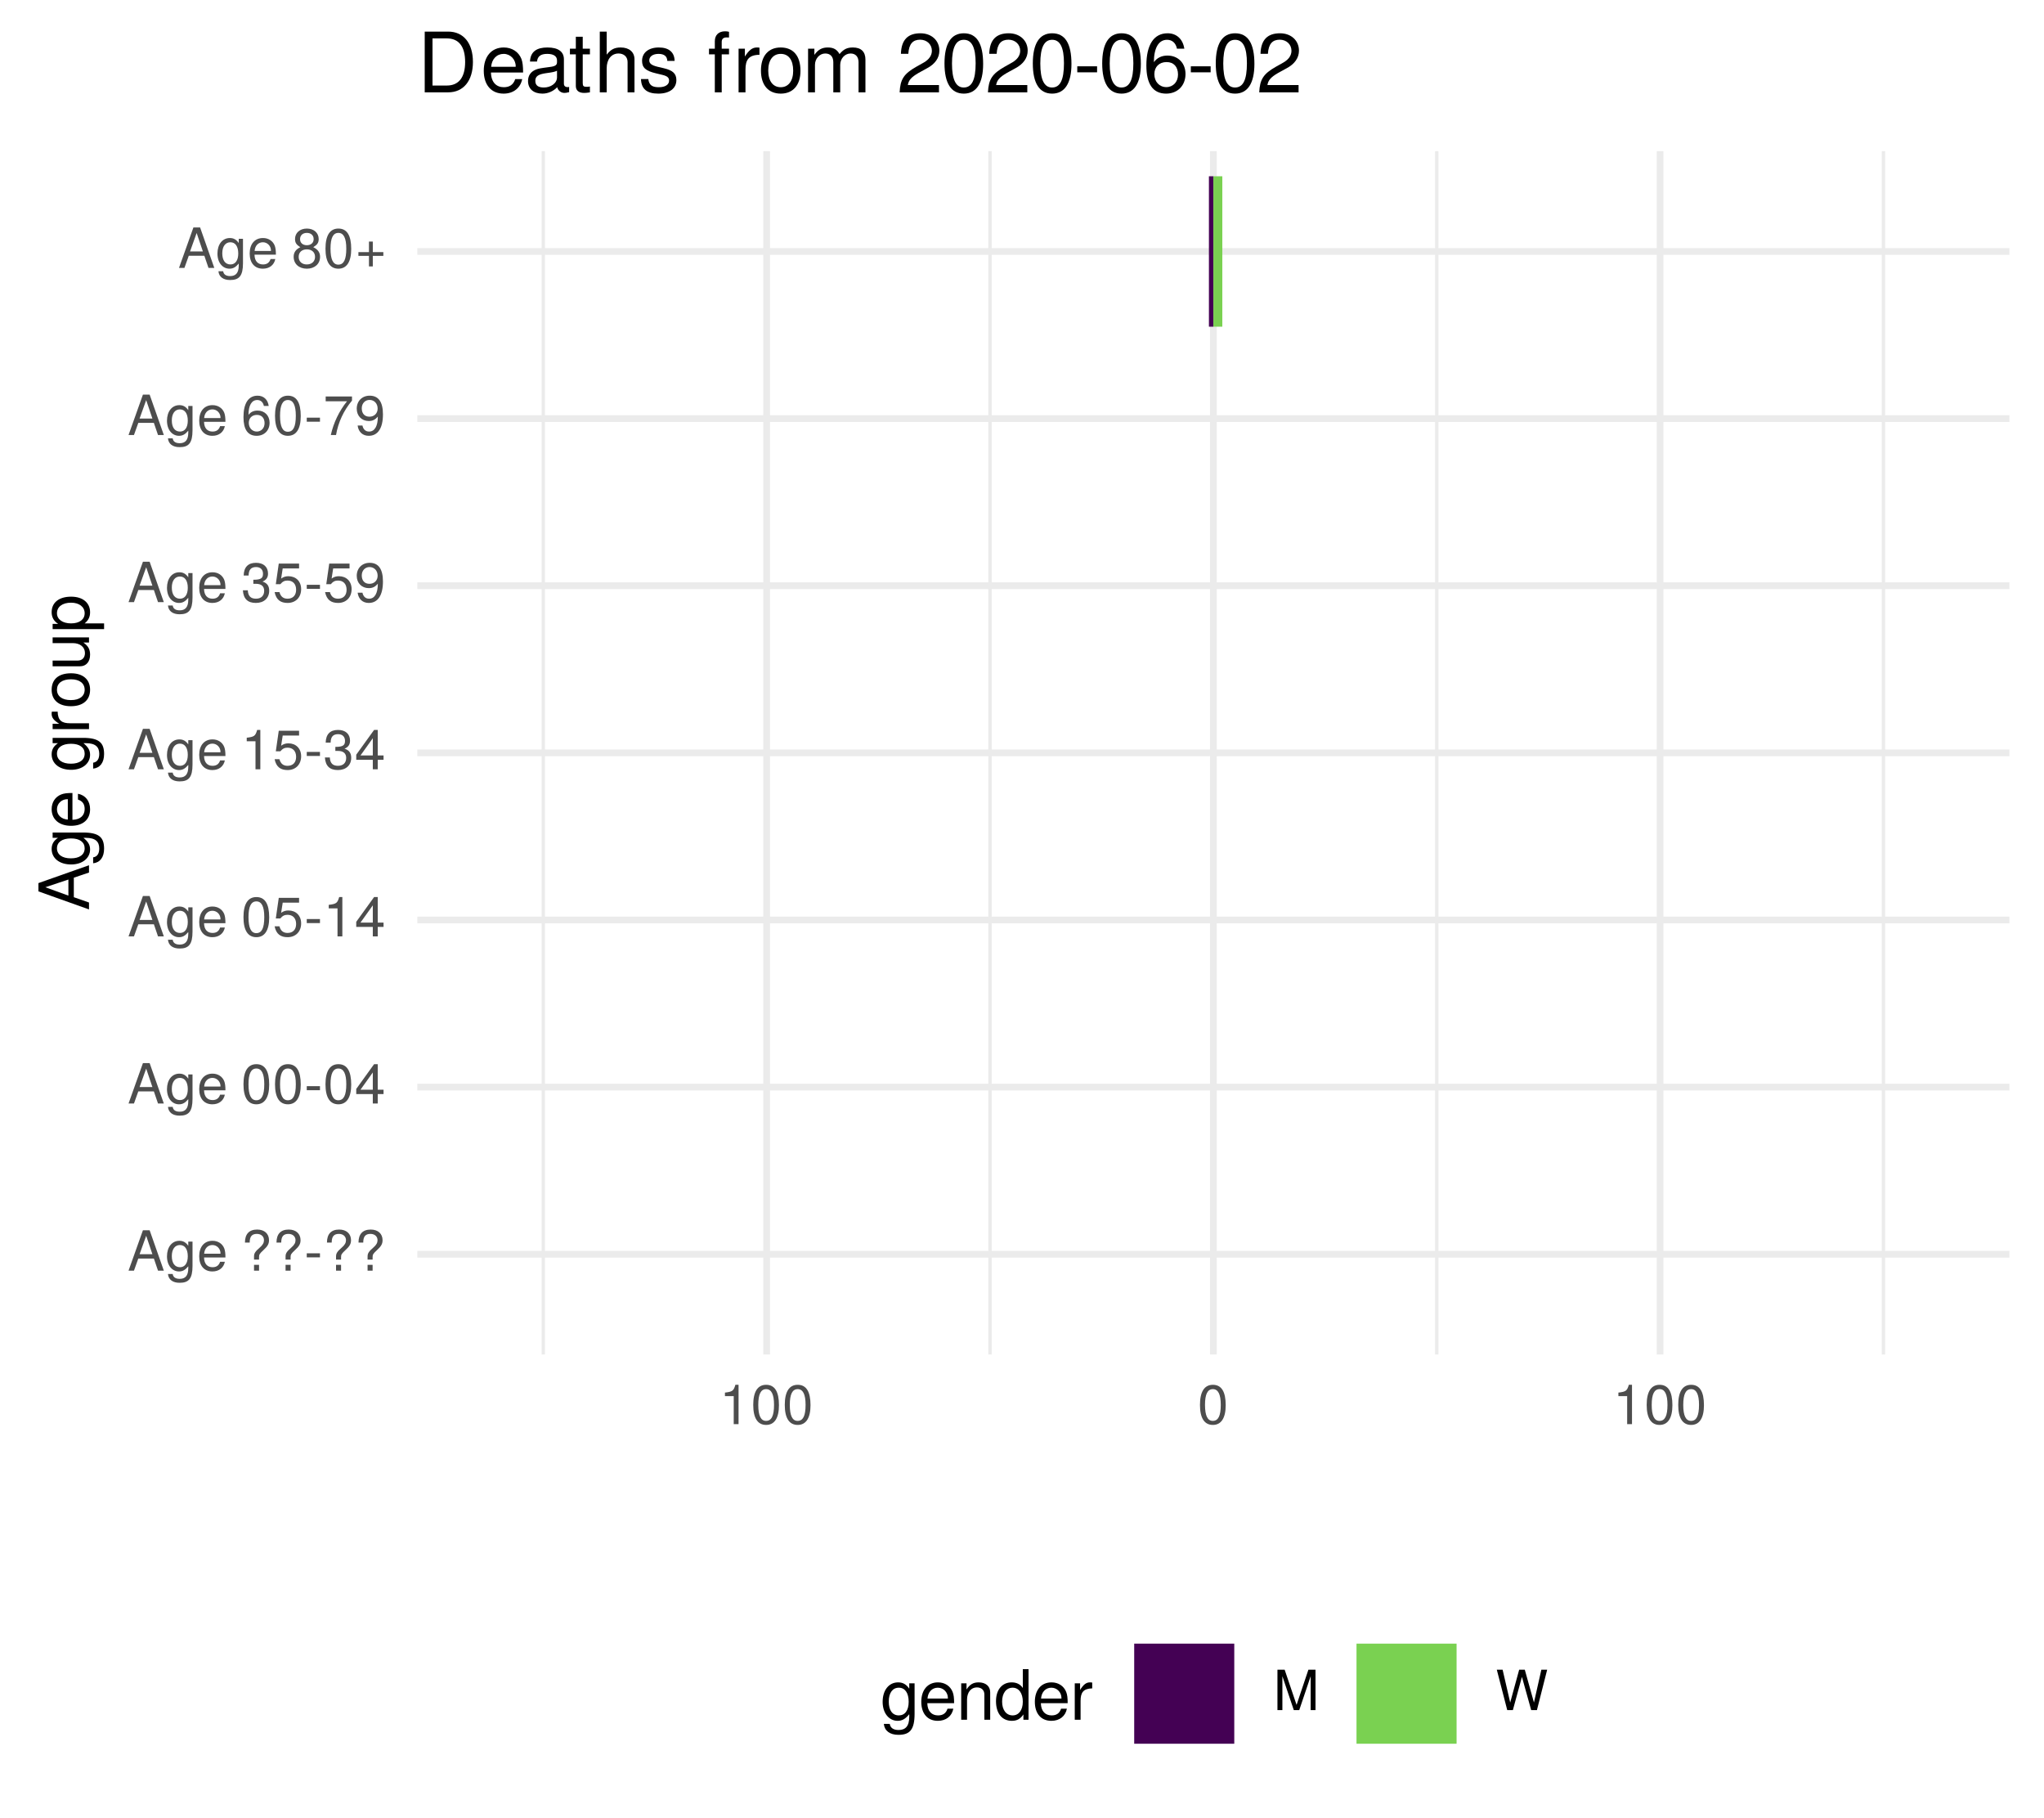
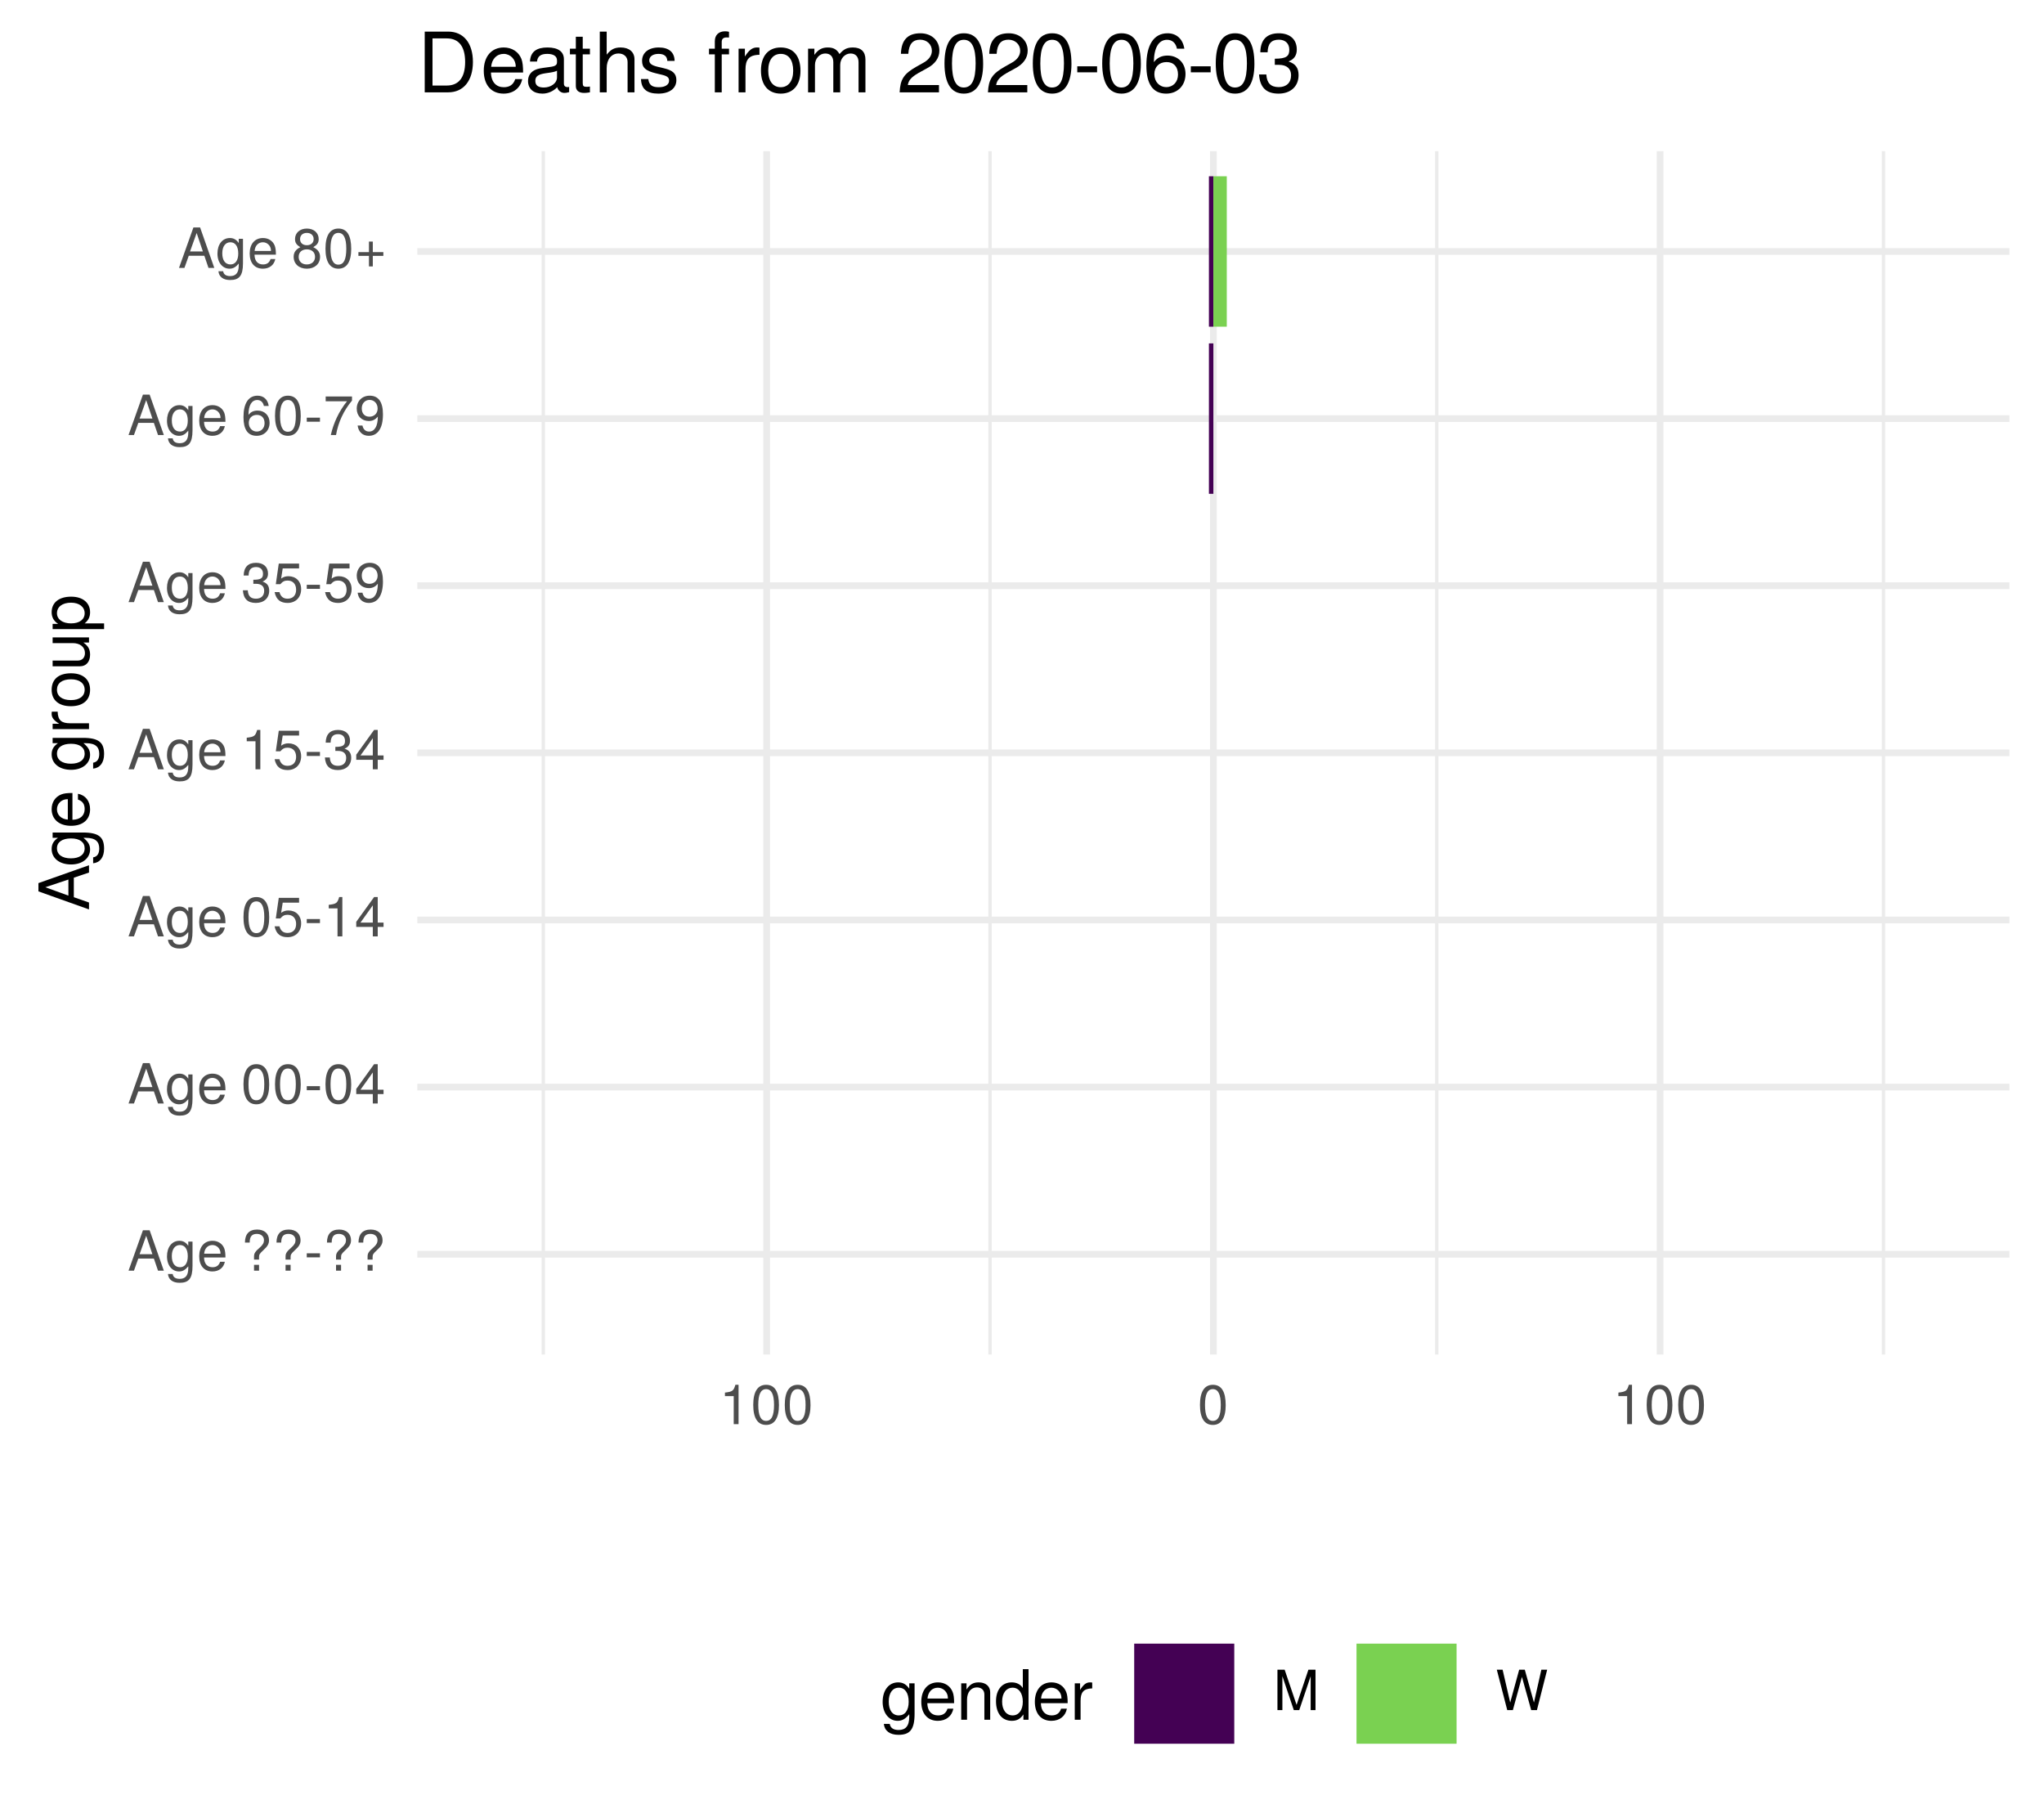
<svg xmlns="http://www.w3.org/2000/svg" xmlns:xlink="http://www.w3.org/1999/xlink" width="324pt" height="288pt" viewBox="0 0 324 288" version="1.1">
  <defs>
    <g>
      <symbol overflow="visible" id="glyph0-0">
        <path style="stroke:none;" d="" />
      </symbol>
      <symbol overflow="visible" id="glyph0-1">
        <path style="stroke:none;" d="M 5.75 0 L 3.5 -6.406 L 2.438 -6.406 L 0.156 0 L 1.016 0 L 1.703 -1.922 L 4.172 -1.922 L 4.828 0 Z M 3.938 -2.609 L 1.906 -2.609 L 2.953 -5.531 Z M 3.938 -2.609 " />
      </symbol>
      <symbol overflow="visible" id="glyph0-2">
        <path style="stroke:none;" d="M 4.297 -0.75 L 4.297 -4.609 L 3.625 -4.609 L 3.625 -3.938 C 3.25 -4.484 2.812 -4.734 2.219 -4.734 C 1.047 -4.734 0.25 -3.75 0.25 -2.266 C 0.25 -0.812 1.078 0.125 2.156 0.125 C 2.734 0.125 3.141 -0.109 3.625 -0.688 L 3.625 -0.391 C 3.625 0.828 3.125 1.297 2.266 1.297 C 1.688 1.297 1.234 1.094 1.156 0.531 L 0.406 0.531 C 0.484 1.406 1.156 1.922 2.25 1.922 C 3.688 1.922 4.297 1.281 4.297 -0.75 Z M 3.547 -2.281 C 3.547 -1.172 3.078 -0.547 2.312 -0.547 C 1.5 -0.547 1.016 -1.188 1.016 -2.312 C 1.016 -3.406 1.516 -4.062 2.297 -4.062 C 3.094 -4.062 3.547 -3.391 3.547 -2.281 Z M 3.547 -2.281 " />
      </symbol>
      <symbol overflow="visible" id="glyph0-3">
        <path style="stroke:none;" d="M 4.516 -2.094 C 4.516 -2.766 4.453 -3.188 4.328 -3.531 C 4.031 -4.281 3.328 -4.734 2.469 -4.734 C 1.172 -4.734 0.359 -3.797 0.359 -2.281 C 0.359 -0.766 1.156 0.125 2.453 0.125 C 3.5 0.125 4.234 -0.469 4.422 -1.406 L 3.672 -1.406 C 3.469 -0.797 3.062 -0.547 2.469 -0.547 C 1.703 -0.547 1.141 -1.031 1.125 -2.094 Z M 3.734 -2.75 C 3.734 -2.75 3.734 -2.703 3.719 -2.688 L 1.141 -2.688 C 1.203 -3.516 1.719 -4.062 2.453 -4.062 C 3.172 -4.062 3.734 -3.469 3.734 -2.75 Z M 3.734 -2.75 " />
      </symbol>
      <symbol overflow="visible" id="glyph0-4">
        <path style="stroke:none;" d="" />
      </symbol>
      <symbol overflow="visible" id="glyph0-5">
        <path style="stroke:none;" d="M 4.422 -4.828 C 4.422 -5.859 3.688 -6.516 2.547 -6.516 C 1.281 -6.516 0.609 -5.812 0.609 -4.453 L 1.359 -4.453 C 1.359 -5.422 1.719 -5.828 2.5 -5.828 C 3.172 -5.828 3.625 -5.422 3.625 -4.828 C 3.625 -4.422 3.438 -4.078 2.969 -3.672 C 2.453 -3.203 2.453 -3.203 2.297 -3 C 2.109 -2.75 2.047 -2.547 2.047 -2.234 L 2.047 -1.75 L 2.844 -1.75 L 2.844 -2.156 C 2.844 -2.547 2.938 -2.703 3.531 -3.25 C 4.203 -3.859 4.422 -4.25 4.422 -4.828 Z M 2.844 0 L 2.844 -0.922 L 2.047 -0.922 L 2.047 0 Z M 2.844 0 " />
      </symbol>
      <symbol overflow="visible" id="glyph0-6">
        <path style="stroke:none;" d="M 2.5 -2.109 L 2.5 -2.75 L 0.406 -2.75 L 0.406 -2.109 Z M 2.5 -2.109 " />
      </symbol>
      <symbol overflow="visible" id="glyph0-7">
        <path style="stroke:none;" d="M 4.453 -3 C 4.453 -5.156 3.781 -6.234 2.422 -6.234 C 1.078 -6.234 0.375 -5.141 0.375 -3.047 C 0.375 -0.953 1.078 0.125 2.422 0.125 C 3.734 0.125 4.453 -0.953 4.453 -3 Z M 3.672 -3.062 C 3.672 -1.297 3.266 -0.516 2.406 -0.516 C 1.578 -0.516 1.172 -1.344 1.172 -3.047 C 1.172 -4.75 1.578 -5.547 2.422 -5.547 C 3.25 -5.547 3.672 -4.734 3.672 -3.062 Z M 3.672 -3.062 " />
      </symbol>
      <symbol overflow="visible" id="glyph0-8">
        <path style="stroke:none;" d="M 4.578 -1.5 L 4.578 -2.188 L 3.656 -2.188 L 3.656 -6.234 L 3.078 -6.234 L 0.25 -2.312 L 0.25 -1.5 L 2.875 -1.5 L 2.875 0 L 3.656 0 L 3.656 -1.5 Z M 2.875 -2.188 L 0.922 -2.188 L 2.875 -4.922 Z M 2.875 -2.188 " />
      </symbol>
      <symbol overflow="visible" id="glyph0-9">
        <path style="stroke:none;" d="M 4.516 -2.062 C 4.516 -3.297 3.688 -4.109 2.5 -4.109 C 2.062 -4.109 1.703 -4 1.344 -3.734 L 1.594 -5.344 L 4.188 -5.344 L 4.188 -6.109 L 0.969 -6.109 L 0.5 -2.844 L 1.219 -2.844 C 1.578 -3.266 1.875 -3.422 2.359 -3.422 C 3.188 -3.422 3.719 -2.891 3.719 -1.969 C 3.719 -1.062 3.203 -0.547 2.359 -0.547 C 1.688 -0.547 1.266 -0.891 1.078 -1.594 L 0.312 -1.594 C 0.562 -0.359 1.266 0.125 2.375 0.125 C 3.641 0.125 4.516 -0.75 4.516 -2.062 Z M 4.516 -2.062 " />
      </symbol>
      <symbol overflow="visible" id="glyph0-10">
        <path style="stroke:none;" d="M 3.047 0 L 3.047 -6.234 L 2.547 -6.234 C 2.266 -5.281 2.094 -5.141 0.891 -5 L 0.891 -4.438 L 2.281 -4.438 L 2.281 0 Z M 3.047 0 " />
      </symbol>
      <symbol overflow="visible" id="glyph0-11">
        <path style="stroke:none;" d="M 4.453 -1.812 C 4.453 -2.562 4.141 -3.016 3.391 -3.266 C 3.969 -3.5 4.266 -3.891 4.266 -4.516 C 4.266 -5.594 3.547 -6.234 2.359 -6.234 C 1.109 -6.234 0.438 -5.547 0.406 -4.219 L 1.188 -4.219 C 1.203 -5.141 1.578 -5.562 2.375 -5.562 C 3.062 -5.562 3.469 -5.156 3.469 -4.5 C 3.469 -3.828 3.188 -3.547 1.938 -3.547 L 1.938 -2.906 L 2.359 -2.906 C 3.219 -2.906 3.656 -2.5 3.656 -1.797 C 3.656 -1.016 3.172 -0.547 2.359 -0.547 C 1.516 -0.547 1.109 -0.969 1.062 -1.875 L 0.281 -1.875 C 0.375 -0.5 1.062 0.125 2.344 0.125 C 3.625 0.125 4.453 -0.641 4.453 -1.812 Z M 4.453 -1.812 " />
      </symbol>
      <symbol overflow="visible" id="glyph0-12">
        <path style="stroke:none;" d="M 4.484 -3.266 C 4.484 -5.219 3.797 -6.234 2.375 -6.234 C 1.188 -6.234 0.328 -5.391 0.328 -4.172 C 0.328 -3.016 1.125 -2.219 2.25 -2.219 C 2.844 -2.219 3.266 -2.438 3.672 -2.922 C 3.672 -1.406 3.172 -0.547 2.281 -0.547 C 1.734 -0.547 1.359 -0.891 1.234 -1.5 L 0.469 -1.5 C 0.609 -0.469 1.281 0.125 2.234 0.125 C 3.688 0.125 4.484 -1.109 4.484 -3.266 Z M 3.641 -4.188 C 3.641 -3.422 3.094 -2.906 2.344 -2.906 C 1.594 -2.906 1.125 -3.391 1.125 -4.234 C 1.125 -5.016 1.656 -5.562 2.359 -5.562 C 3.094 -5.562 3.641 -5 3.641 -4.188 Z M 3.641 -4.188 " />
      </symbol>
      <symbol overflow="visible" id="glyph0-13">
        <path style="stroke:none;" d="M 4.516 -1.938 C 4.516 -3.094 3.719 -3.875 2.609 -3.875 C 1.984 -3.875 1.5 -3.641 1.172 -3.188 C 1.172 -4.703 1.672 -5.547 2.562 -5.547 C 3.109 -5.547 3.484 -5.203 3.609 -4.609 L 4.375 -4.609 C 4.234 -5.625 3.562 -6.234 2.609 -6.234 C 1.156 -6.234 0.375 -5.016 0.375 -2.844 C 0.375 -0.891 1.047 0.125 2.469 0.125 C 3.656 0.125 4.516 -0.719 4.516 -1.938 Z M 3.719 -1.875 C 3.719 -1.094 3.188 -0.547 2.484 -0.547 C 1.766 -0.547 1.219 -1.125 1.219 -1.922 C 1.219 -2.688 1.734 -3.188 2.5 -3.188 C 3.25 -3.188 3.719 -2.703 3.719 -1.875 Z M 3.719 -1.875 " />
      </symbol>
      <symbol overflow="visible" id="glyph0-14">
        <path style="stroke:none;" d="M 4.578 -5.453 L 4.578 -6.109 L 0.406 -6.109 L 0.406 -5.344 L 3.781 -5.344 C 2.531 -3.781 1.656 -1.953 1.219 0 L 2.047 0 C 2.391 -2.016 3.266 -3.891 4.578 -5.453 Z M 4.578 -5.453 " />
      </symbol>
      <symbol overflow="visible" id="glyph0-15">
        <path style="stroke:none;" d="M 4.516 -1.766 C 4.516 -2.453 4.156 -2.938 3.438 -3.281 C 4.078 -3.672 4.297 -3.984 4.297 -4.578 C 4.297 -5.547 3.531 -6.234 2.422 -6.234 C 1.312 -6.234 0.547 -5.547 0.547 -4.578 C 0.547 -4 0.75 -3.672 1.391 -3.281 C 0.672 -2.938 0.328 -2.453 0.328 -1.766 C 0.328 -0.625 1.188 0.125 2.422 0.125 C 3.656 0.125 4.516 -0.625 4.516 -1.766 Z M 3.5 -4.562 C 3.5 -3.969 3.062 -3.594 2.422 -3.594 C 1.766 -3.594 1.344 -3.969 1.344 -4.562 C 1.344 -5.156 1.766 -5.547 2.422 -5.547 C 3.078 -5.547 3.5 -5.156 3.5 -4.562 Z M 3.719 -1.75 C 3.719 -1.016 3.188 -0.547 2.406 -0.547 C 1.641 -0.547 1.125 -1.016 1.125 -1.75 C 1.125 -2.484 1.641 -2.938 2.422 -2.938 C 3.188 -2.938 3.719 -2.484 3.719 -1.75 Z M 3.719 -1.75 " />
      </symbol>
      <symbol overflow="visible" id="glyph0-16">
        <path style="stroke:none;" d="M 4.547 -1.906 L 4.547 -2.5 L 2.875 -2.5 L 2.875 -4.172 L 2.266 -4.172 L 2.266 -2.5 L 0.594 -2.5 L 0.594 -1.906 L 2.266 -1.906 L 2.266 -0.234 L 2.875 -0.234 L 2.875 -1.906 Z M 4.547 -1.906 " />
      </symbol>
      <symbol overflow="visible" id="glyph0-17">
        <path style="stroke:none;" d="M 6.688 0 L 6.688 -6.406 L 5.562 -6.406 L 3.688 -0.828 L 1.797 -6.406 L 0.656 -6.406 L 0.656 0 L 1.438 0 L 1.438 -5.375 L 3.25 0 L 4.109 0 L 5.922 -5.375 L 5.922 0 Z M 6.688 0 " />
      </symbol>
      <symbol overflow="visible" id="glyph0-18">
        <path style="stroke:none;" d="M 8.172 -6.406 L 7.25 -6.406 L 6.078 -1.203 L 4.625 -6.406 L 3.734 -6.406 L 2.312 -1.203 L 1.109 -6.406 L 0.188 -6.406 L 1.844 0 L 2.734 0 L 4.172 -5.266 L 5.641 0 L 6.547 0 Z M 8.172 -6.406 " />
      </symbol>
      <symbol overflow="visible" id="glyph1-0">
        <path style="stroke:none;" d="" />
      </symbol>
      <symbol overflow="visible" id="glyph1-1">
        <path style="stroke:none;" d="M 0 -7.188 L -8.016 -4.359 L -8.016 -3.047 L 0 -0.188 L 0 -1.281 L -2.406 -2.125 L -2.406 -5.219 L 0 -6.031 Z M -3.266 -4.922 L -3.266 -2.375 L -6.922 -3.703 Z M -3.266 -4.922 " />
      </symbol>
      <symbol overflow="visible" id="glyph1-2">
        <path style="stroke:none;" d="M -0.953 -5.375 L -5.766 -5.375 L -5.766 -4.531 L -4.922 -4.531 C -5.609 -4.062 -5.922 -3.516 -5.922 -2.766 C -5.922 -1.312 -4.703 -0.312 -2.828 -0.312 C -1.016 -0.312 0.172 -1.344 0.172 -2.688 C 0.172 -3.422 -0.141 -3.922 -0.875 -4.531 L -0.484 -4.531 C 1.047 -4.531 1.625 -3.906 1.625 -2.844 C 1.625 -2.109 1.359 -1.547 0.656 -1.438 L 0.656 -0.5 C 1.75 -0.609 2.391 -1.453 2.391 -2.812 C 2.391 -4.609 1.594 -5.375 -0.953 -5.375 Z M -2.844 -4.438 C -1.469 -4.438 -0.688 -3.844 -0.688 -2.875 C -0.688 -1.875 -1.484 -1.281 -2.875 -1.281 C -4.266 -1.281 -5.078 -1.891 -5.078 -2.875 C -5.078 -3.859 -4.25 -4.438 -2.844 -4.438 Z M -2.844 -4.438 " />
      </symbol>
      <symbol overflow="visible" id="glyph1-3">
        <path style="stroke:none;" d="M -2.625 -5.641 C -3.453 -5.641 -3.984 -5.578 -4.406 -5.406 C -5.359 -5.031 -5.922 -4.156 -5.922 -3.078 C -5.922 -1.469 -4.734 -0.438 -2.844 -0.438 C -0.953 -0.438 0.172 -1.438 0.172 -3.062 C 0.172 -4.375 -0.578 -5.297 -1.75 -5.516 L -1.75 -4.594 C -0.984 -4.344 -0.688 -3.828 -0.688 -3.094 C -0.688 -2.141 -1.297 -1.422 -2.625 -1.391 Z M -3.438 -4.656 C -3.438 -4.656 -3.391 -4.656 -3.359 -4.656 L -3.359 -1.422 C -4.391 -1.5 -5.078 -2.141 -5.078 -3.062 C -5.078 -3.969 -4.328 -4.656 -3.438 -4.656 Z M -3.438 -4.656 " />
      </symbol>
      <symbol overflow="visible" id="glyph1-4">
        <path style="stroke:none;" d="" />
      </symbol>
      <symbol overflow="visible" id="glyph1-5">
        <path style="stroke:none;" d="M -4.969 -3.531 L -5.891 -3.531 C -5.922 -3.375 -5.922 -3.297 -5.922 -3.172 C -5.922 -2.578 -5.578 -2.141 -4.719 -1.609 L -5.766 -1.609 L -5.766 -0.766 L 0 -0.766 L 0 -1.688 L -2.984 -1.688 C -4.297 -1.688 -4.938 -2.109 -4.969 -3.531 Z M -4.969 -3.531 " />
      </symbol>
      <symbol overflow="visible" id="glyph1-6">
        <path style="stroke:none;" d="M -2.844 -5.609 C -4.828 -5.609 -5.922 -4.656 -5.922 -2.984 C -5.922 -1.375 -4.812 -0.391 -2.875 -0.391 C -0.953 -0.391 0.172 -1.359 0.172 -3 C 0.172 -4.625 -0.953 -5.609 -2.844 -5.609 Z M -2.844 -4.656 C -1.5 -4.656 -0.688 -4.016 -0.688 -3 C -0.688 -1.984 -1.484 -1.359 -2.875 -1.359 C -4.266 -1.359 -5.078 -1.984 -5.078 -3 C -5.078 -4.031 -4.281 -4.656 -2.844 -4.656 Z M -2.844 -4.656 " />
      </symbol>
      <symbol overflow="visible" id="glyph1-7">
        <path style="stroke:none;" d="M 0 -5.297 L -5.766 -5.297 L -5.766 -4.391 L -2.578 -4.391 C -1.406 -4.391 -0.641 -3.766 -0.641 -2.812 C -0.641 -2.094 -1.078 -1.625 -1.766 -1.625 L -5.766 -1.625 L -5.766 -0.719 L -1.406 -0.719 C -0.453 -0.719 0.172 -1.438 0.172 -2.547 C 0.172 -3.406 -0.125 -3.938 -0.891 -4.484 L 0 -4.484 Z M 0 -5.297 " />
      </symbol>
      <symbol overflow="visible" id="glyph1-8">
        <path style="stroke:none;" d="M -2.828 -5.75 C -4.766 -5.75 -5.922 -4.812 -5.922 -3.281 C -5.922 -2.5 -5.578 -1.875 -4.891 -1.438 L -5.766 -1.438 L -5.766 -0.609 L 2.391 -0.609 L 2.391 -1.516 L -0.688 -1.516 C -0.094 -2 0.172 -2.547 0.172 -3.281 C 0.172 -4.781 -0.984 -5.75 -2.828 -5.75 Z M -2.844 -4.797 C -1.547 -4.797 -0.688 -4.125 -0.688 -3.125 C -0.688 -2.156 -1.484 -1.516 -2.844 -1.516 C -4.188 -1.516 -5.078 -2.156 -5.078 -3.125 C -5.078 -4.141 -4.219 -4.797 -2.844 -4.797 Z M -2.844 -4.797 " />
      </symbol>
      <symbol overflow="visible" id="glyph2-0">
        <path style="stroke:none;" d="" />
      </symbol>
      <symbol overflow="visible" id="glyph2-1">
        <path style="stroke:none;" d="M 5.375 -0.953 L 5.375 -5.766 L 4.531 -5.766 L 4.531 -4.922 C 4.062 -5.609 3.516 -5.922 2.766 -5.922 C 1.312 -5.922 0.312 -4.703 0.312 -2.828 C 0.312 -1.016 1.344 0.172 2.688 0.172 C 3.422 0.172 3.922 -0.141 4.531 -0.875 L 4.531 -0.484 C 4.531 1.047 3.906 1.625 2.844 1.625 C 2.109 1.625 1.547 1.359 1.438 0.656 L 0.5 0.656 C 0.609 1.75 1.453 2.391 2.812 2.391 C 4.609 2.391 5.375 1.594 5.375 -0.953 Z M 4.438 -2.844 C 4.438 -1.469 3.844 -0.688 2.875 -0.688 C 1.875 -0.688 1.281 -1.484 1.281 -2.875 C 1.281 -4.266 1.891 -5.078 2.875 -5.078 C 3.859 -5.078 4.438 -4.25 4.438 -2.844 Z M 4.438 -2.844 " />
      </symbol>
      <symbol overflow="visible" id="glyph2-2">
        <path style="stroke:none;" d="M 5.641 -2.625 C 5.641 -3.453 5.578 -3.984 5.406 -4.406 C 5.031 -5.359 4.156 -5.922 3.078 -5.922 C 1.469 -5.922 0.438 -4.734 0.438 -2.844 C 0.438 -0.953 1.438 0.172 3.062 0.172 C 4.375 0.172 5.297 -0.578 5.516 -1.75 L 4.594 -1.75 C 4.344 -0.984 3.828 -0.688 3.094 -0.688 C 2.141 -0.688 1.422 -1.297 1.391 -2.625 Z M 4.656 -3.438 C 4.656 -3.438 4.656 -3.391 4.656 -3.359 L 1.422 -3.359 C 1.5 -4.391 2.141 -5.078 3.062 -5.078 C 3.969 -5.078 4.656 -4.328 4.656 -3.438 Z M 4.656 -3.438 " />
      </symbol>
      <symbol overflow="visible" id="glyph2-3">
        <path style="stroke:none;" d="M 5.359 0 L 5.359 -4.359 C 5.359 -5.312 4.641 -5.922 3.531 -5.922 C 2.672 -5.922 2.125 -5.594 1.609 -4.797 L 1.609 -5.766 L 0.766 -5.766 L 0.766 0 L 1.688 0 L 1.688 -3.172 C 1.688 -4.359 2.328 -5.125 3.25 -5.125 C 3.984 -5.125 4.438 -4.688 4.438 -4 L 4.438 0 Z M 5.359 0 " />
      </symbol>
      <symbol overflow="visible" id="glyph2-4">
        <path style="stroke:none;" d="M 5.438 0 L 5.438 -8.016 L 4.531 -8.016 L 4.531 -5.031 C 4.141 -5.625 3.531 -5.922 2.766 -5.922 C 1.266 -5.922 0.281 -4.781 0.281 -2.938 C 0.281 -0.984 1.25 0.172 2.797 0.172 C 3.594 0.172 4.141 -0.125 4.625 -0.844 L 4.625 0 Z M 4.531 -2.859 C 4.531 -1.531 3.891 -0.688 2.922 -0.688 C 1.906 -0.688 1.25 -1.547 1.25 -2.875 C 1.25 -4.219 1.906 -5.078 2.922 -5.078 C 3.906 -5.078 4.531 -4.188 4.531 -2.859 Z M 4.531 -2.859 " />
      </symbol>
      <symbol overflow="visible" id="glyph2-5">
        <path style="stroke:none;" d="M 3.531 -4.969 L 3.531 -5.891 C 3.375 -5.922 3.297 -5.922 3.172 -5.922 C 2.578 -5.922 2.141 -5.578 1.609 -4.719 L 1.609 -5.766 L 0.766 -5.766 L 0.766 0 L 1.688 0 L 1.688 -2.984 C 1.688 -4.297 2.109 -4.938 3.531 -4.969 Z M 3.531 -4.969 " />
      </symbol>
      <symbol overflow="visible" id="glyph3-0">
        <path style="stroke:none;" d="" />
      </symbol>
      <symbol overflow="visible" id="glyph3-1">
        <path style="stroke:none;" d="M 8.812 -4.812 C 8.812 -7.797 7.328 -9.625 4.891 -9.625 L 1.172 -9.625 L 1.172 0 L 4.891 0 C 7.312 0 8.812 -1.828 8.812 -4.812 Z M 7.578 -4.812 C 7.578 -2.375 6.578 -1.078 4.672 -1.078 L 2.406 -1.078 L 2.406 -8.547 L 4.672 -8.547 C 6.578 -8.547 7.578 -7.266 7.578 -4.812 Z M 7.578 -4.812 " />
      </symbol>
      <symbol overflow="visible" id="glyph3-2">
        <path style="stroke:none;" d="M 6.766 -3.141 C 6.766 -4.141 6.688 -4.781 6.5 -5.297 C 6.047 -6.438 4.984 -7.109 3.703 -7.109 C 1.766 -7.109 0.531 -5.688 0.531 -3.422 C 0.531 -1.156 1.734 0.203 3.672 0.203 C 5.25 0.203 6.344 -0.703 6.625 -2.094 L 5.516 -2.094 C 5.219 -1.188 4.594 -0.812 3.703 -0.812 C 2.562 -0.812 1.703 -1.562 1.672 -3.141 Z M 5.594 -4.125 C 5.594 -4.125 5.594 -4.062 5.578 -4.047 L 1.703 -4.047 C 1.797 -5.266 2.578 -6.094 3.688 -6.094 C 4.766 -6.094 5.594 -5.203 5.594 -4.125 Z M 5.594 -4.125 " />
      </symbol>
      <symbol overflow="visible" id="glyph3-3">
        <path style="stroke:none;" d="M 7.062 -0.031 L 7.062 -0.859 C 6.938 -0.828 6.891 -0.828 6.828 -0.828 C 6.438 -0.828 6.234 -1.031 6.234 -1.375 L 6.234 -5.234 C 6.234 -6.453 5.328 -7.109 3.625 -7.109 C 1.953 -7.109 0.922 -6.469 0.859 -4.875 L 1.969 -4.875 C 2.062 -5.719 2.562 -6.094 3.594 -6.094 C 4.578 -6.094 5.141 -5.734 5.141 -5.062 L 5.141 -4.781 C 5.141 -4.312 4.859 -4.125 3.984 -4.016 C 2.422 -3.812 2.188 -3.766 1.766 -3.594 C 0.969 -3.266 0.547 -2.641 0.547 -1.797 C 0.547 -0.547 1.422 0.203 2.828 0.203 C 3.703 0.203 4.562 -0.172 5.172 -0.812 C 5.297 -0.297 5.766 0.094 6.312 0.094 C 6.531 0.094 6.703 0.062 7.062 -0.031 Z M 5.141 -2.391 C 5.141 -1.406 4.125 -0.766 3.062 -0.766 C 2.203 -0.766 1.703 -1.062 1.703 -1.828 C 1.703 -2.547 2.188 -2.859 3.359 -3.031 C 4.531 -3.188 4.766 -3.25 5.141 -3.422 Z M 5.141 -2.391 " />
      </symbol>
      <symbol overflow="visible" id="glyph3-4">
        <path style="stroke:none;" d="M 3.359 0 L 3.359 -0.922 C 3.203 -0.891 3.031 -0.875 2.828 -0.875 C 2.344 -0.875 2.219 -1 2.219 -1.484 L 2.219 -6.016 L 3.359 -6.016 L 3.359 -6.922 L 2.219 -6.922 L 2.219 -8.812 L 1.125 -8.812 L 1.125 -6.922 L 0.188 -6.922 L 0.188 -6.016 L 1.125 -6.016 L 1.125 -1 C 1.125 -0.297 1.594 0.094 2.453 0.094 C 2.719 0.094 2.984 0.062 3.359 0 Z M 3.359 0 " />
      </symbol>
      <symbol overflow="visible" id="glyph3-5">
        <path style="stroke:none;" d="M 6.422 0 L 6.422 -5.234 C 6.422 -6.391 5.578 -7.109 4.234 -7.109 C 3.266 -7.109 2.672 -6.812 2.016 -5.969 L 2.016 -9.625 L 0.922 -9.625 L 0.922 0 L 2.016 0 L 2.016 -3.812 C 2.016 -5.234 2.766 -6.156 3.891 -6.156 C 4.672 -6.156 5.328 -5.703 5.328 -4.797 L 5.328 0 Z M 6.422 0 " />
      </symbol>
      <symbol overflow="visible" id="glyph3-6">
        <path style="stroke:none;" d="M 6.062 -1.938 C 6.062 -2.969 5.484 -3.484 4.109 -3.812 L 3.047 -4.062 C 2.156 -4.281 1.766 -4.562 1.766 -5.062 C 1.766 -5.688 2.344 -6.094 3.234 -6.094 C 4.125 -6.094 4.594 -5.719 4.625 -4.984 L 5.781 -4.984 C 5.766 -6.344 4.875 -7.109 3.281 -7.109 C 1.656 -7.109 0.625 -6.281 0.625 -5 C 0.625 -3.922 1.172 -3.406 2.812 -3.016 L 3.844 -2.766 C 4.609 -2.578 4.906 -2.344 4.906 -1.844 C 4.906 -1.203 4.266 -0.812 3.297 -0.812 C 2.312 -0.812 1.75 -1.062 1.609 -2.109 L 0.453 -2.109 C 0.5 -0.516 1.406 0.203 3.203 0.203 C 4.953 0.203 6.062 -0.609 6.062 -1.938 Z M 6.062 -1.938 " />
      </symbol>
      <symbol overflow="visible" id="glyph3-7">
        <path style="stroke:none;" d="" />
      </symbol>
      <symbol overflow="visible" id="glyph3-8">
        <path style="stroke:none;" d="M 3.406 -6.016 L 3.406 -6.922 L 2.25 -6.922 L 2.25 -8 C 2.25 -8.469 2.516 -8.703 3.031 -8.703 C 3.109 -8.703 3.156 -8.703 3.406 -8.688 L 3.406 -9.594 C 3.156 -9.656 3.016 -9.672 2.781 -9.672 C 1.766 -9.672 1.156 -9.078 1.156 -8.094 L 1.156 -6.922 L 0.234 -6.922 L 0.234 -6.016 L 1.156 -6.016 L 1.156 0 L 2.25 0 L 2.25 -6.016 Z M 3.406 -6.016 " />
      </symbol>
      <symbol overflow="visible" id="glyph3-9">
        <path style="stroke:none;" d="M 4.234 -5.953 L 4.234 -7.078 C 4.047 -7.109 3.969 -7.109 3.812 -7.109 C 3.109 -7.109 2.562 -6.688 1.922 -5.672 L 1.922 -6.922 L 0.922 -6.922 L 0.922 0 L 2.016 0 L 2.016 -3.594 C 2.016 -5.156 2.531 -5.922 4.234 -5.953 Z M 4.234 -5.953 " />
      </symbol>
      <symbol overflow="visible" id="glyph3-10">
        <path style="stroke:none;" d="M 6.734 -3.406 C 6.734 -5.797 5.578 -7.109 3.594 -7.109 C 1.656 -7.109 0.469 -5.781 0.469 -3.453 C 0.469 -1.141 1.641 0.203 3.609 0.203 C 5.547 0.203 6.734 -1.141 6.734 -3.406 Z M 5.578 -3.422 C 5.578 -1.797 4.812 -0.812 3.609 -0.812 C 2.375 -0.812 1.625 -1.781 1.625 -3.453 C 1.625 -5.125 2.375 -6.094 3.609 -6.094 C 4.844 -6.094 5.578 -5.141 5.578 -3.422 Z M 5.578 -3.422 " />
      </symbol>
      <symbol overflow="visible" id="glyph3-11">
        <path style="stroke:none;" d="M 10.031 0 L 10.031 -5.188 C 10.031 -6.438 9.344 -7.109 8.047 -7.109 C 7.125 -7.109 6.578 -6.844 5.922 -6.062 C 5.516 -6.797 4.969 -7.109 4.062 -7.109 C 3.141 -7.109 2.531 -6.766 1.938 -5.938 L 1.938 -6.922 L 0.938 -6.922 L 0.938 0 L 2.031 0 L 2.031 -4.344 C 2.031 -5.344 2.766 -6.156 3.656 -6.156 C 4.469 -6.156 4.938 -5.656 4.938 -4.766 L 4.938 0 L 6.031 0 L 6.031 -4.344 C 6.031 -5.344 6.766 -6.156 7.672 -6.156 C 8.469 -6.156 8.938 -5.641 8.938 -4.766 L 8.938 0 Z M 10.031 0 " />
      </symbol>
      <symbol overflow="visible" id="glyph3-12">
        <path style="stroke:none;" d="M 6.75 -6.609 C 6.75 -8.203 5.516 -9.359 3.75 -9.359 C 1.828 -9.359 0.719 -8.391 0.656 -6.109 L 1.828 -6.109 C 1.922 -7.688 2.562 -8.344 3.703 -8.344 C 4.766 -8.344 5.562 -7.594 5.562 -6.594 C 5.562 -5.844 5.125 -5.219 4.297 -4.734 L 3.078 -4.047 C 1.125 -2.938 0.547 -2.062 0.453 0 L 6.688 0 L 6.688 -1.156 L 1.75 -1.156 C 1.875 -1.922 2.297 -2.406 3.453 -3.078 L 4.766 -3.797 C 6.078 -4.484 6.75 -5.469 6.75 -6.609 Z M 6.75 -6.609 " />
      </symbol>
      <symbol overflow="visible" id="glyph3-13">
        <path style="stroke:none;" d="M 6.688 -4.5 C 6.688 -7.75 5.672 -9.359 3.625 -9.359 C 1.609 -9.359 0.562 -7.719 0.562 -4.578 C 0.562 -1.422 1.625 0.203 3.625 0.203 C 5.609 0.203 6.688 -1.422 6.688 -4.5 Z M 5.5 -4.609 C 5.5 -1.953 4.891 -0.766 3.609 -0.766 C 2.375 -0.766 1.75 -2 1.75 -4.562 C 1.75 -7.125 2.375 -8.328 3.625 -8.328 C 4.891 -8.328 5.5 -7.109 5.5 -4.609 Z M 5.5 -4.609 " />
      </symbol>
      <symbol overflow="visible" id="glyph3-14">
        <path style="stroke:none;" d="M 3.75 -3.172 L 3.75 -4.125 L 0.609 -4.125 L 0.609 -3.172 Z M 3.75 -3.172 " />
      </symbol>
      <symbol overflow="visible" id="glyph3-15">
        <path style="stroke:none;" d="M 6.766 -2.906 C 6.766 -4.641 5.578 -5.828 3.906 -5.828 C 2.984 -5.828 2.25 -5.469 1.75 -4.781 C 1.766 -7.062 2.516 -8.328 3.844 -8.328 C 4.656 -8.328 5.234 -7.812 5.406 -6.922 L 6.578 -6.922 C 6.344 -8.453 5.344 -9.359 3.922 -9.359 C 1.75 -9.359 0.562 -7.531 0.562 -4.266 C 0.562 -1.344 1.578 0.203 3.703 0.203 C 5.5 0.203 6.766 -1.062 6.766 -2.906 Z M 5.578 -2.812 C 5.578 -1.641 4.797 -0.828 3.719 -0.828 C 2.641 -0.828 1.828 -1.672 1.828 -2.875 C 1.828 -4.047 2.609 -4.797 3.766 -4.797 C 4.891 -4.797 5.578 -4.062 5.578 -2.812 Z M 5.578 -2.812 " />
      </symbol>
+       <symbol overflow="visible" id="glyph3-16">
+         <path style="stroke:none;" d="M 6.688 -2.719 C 6.688 -3.859 6.219 -4.516 5.094 -4.891 C 5.969 -5.234 6.406 -5.844 6.406 -6.781 C 6.406 -8.391 5.328 -9.359 3.547 -9.359 C 1.656 -9.359 0.656 -8.328 0.625 -6.344 L 1.781 -6.344 C 1.812 -7.719 2.375 -8.344 3.562 -8.344 C 4.594 -8.344 5.219 -7.734 5.219 -6.75 C 5.219 -5.75 4.781 -5.328 2.922 -5.328 L 2.922 -4.359 L 3.547 -4.359 C 4.828 -4.359 5.5 -3.75 5.5 -2.703 C 5.5 -1.531 4.766 -0.828 3.547 -0.828 C 2.281 -0.828 1.656 -1.469 1.578 -2.828 L 0.422 -2.828 C 0.562 -0.734 1.594 0.203 3.516 0.203 C 5.438 0.203 6.688 -0.953 6.688 -2.719 Z M 6.688 -2.719 " />
+       </symbol>
    </g>
    <clipPath id="clip1">
      <path d="M 85 23.957 L 87 23.957 L 87 214.648 L 85 214.648 Z M 85 23.957 " />
    </clipPath>
    <clipPath id="clip2">
      <path d="M 156 23.957 L 158 23.957 L 158 214.648 L 156 214.648 Z M 156 23.957 " />
    </clipPath>
    <clipPath id="clip3">
      <path d="M 227 23.957 L 229 23.957 L 229 214.648 L 227 214.648 Z M 227 23.957 " />
    </clipPath>
    <clipPath id="clip4">
      <path d="M 298 23.957 L 299 23.957 L 299 214.648 L 298 214.648 Z M 298 23.957 " />
    </clipPath>
    <clipPath id="clip5">
      <path d="M 66.152 198 L 318.523 198 L 318.523 200 L 66.152 200 Z M 66.152 198 " />
    </clipPath>
    <clipPath id="clip6">
      <path d="M 66.152 171 L 318.523 171 L 318.523 173 L 66.152 173 Z M 66.152 171 " />
    </clipPath>
    <clipPath id="clip7">
      <path d="M 66.152 145 L 318.523 145 L 318.523 147 L 66.152 147 Z M 66.152 145 " />
    </clipPath>
    <clipPath id="clip8">
      <path d="M 66.152 118 L 318.523 118 L 318.523 120 L 66.152 120 Z M 66.152 118 " />
    </clipPath>
    <clipPath id="clip9">
      <path d="M 66.152 92 L 318.523 92 L 318.523 94 L 66.152 94 Z M 66.152 92 " />
    </clipPath>
    <clipPath id="clip10">
      <path d="M 66.152 65 L 318.523 65 L 318.523 67 L 66.152 67 Z M 66.152 65 " />
    </clipPath>
    <clipPath id="clip11">
      <path d="M 66.152 39 L 318.523 39 L 318.523 41 L 66.152 41 Z M 66.152 39 " />
    </clipPath>
    <clipPath id="clip12">
      <path d="M 120 23.957 L 123 23.957 L 123 214.648 L 120 214.648 Z M 120 23.957 " />
    </clipPath>
    <clipPath id="clip13">
      <path d="M 191 23.957 L 193 23.957 L 193 214.648 L 191 214.648 Z M 191 23.957 " />
    </clipPath>
    <clipPath id="clip14">
      <path d="M 262 23.957 L 264 23.957 L 264 214.648 L 262 214.648 Z M 262 23.957 " />
    </clipPath>
  </defs>
-   <g id="surface1576">
+   <g id="surface1586">
    <rect x="0" y="0" width="324" height="288" style="fill:rgb(100%,100%,100%);fill-opacity:1;stroke:none;" />
    <g clip-path="url(#clip1)" clip-rule="nonzero">
      <path style="fill:none;stroke-width:0.533;stroke-linecap:butt;stroke-linejoin:round;stroke:rgb(92.157%,92.157%,92.157%);stroke-opacity:1;stroke-miterlimit:10;" d="M 86.121 214.652 L 86.121 23.957 " />
    </g>
    <g clip-path="url(#clip2)" clip-rule="nonzero">
      <path style="fill:none;stroke-width:0.533;stroke-linecap:butt;stroke-linejoin:round;stroke:rgb(92.157%,92.157%,92.157%);stroke-opacity:1;stroke-miterlimit:10;" d="M 156.93 214.652 L 156.93 23.957 " />
    </g>
    <g clip-path="url(#clip3)" clip-rule="nonzero">
      <path style="fill:none;stroke-width:0.533;stroke-linecap:butt;stroke-linejoin:round;stroke:rgb(92.157%,92.157%,92.157%);stroke-opacity:1;stroke-miterlimit:10;" d="M 227.742 214.652 L 227.742 23.957 " />
    </g>
    <g clip-path="url(#clip4)" clip-rule="nonzero">
      <path style="fill:none;stroke-width:0.533;stroke-linecap:butt;stroke-linejoin:round;stroke:rgb(92.157%,92.157%,92.157%);stroke-opacity:1;stroke-miterlimit:10;" d="M 298.551 214.652 L 298.551 23.957 " />
    </g>
    <g clip-path="url(#clip5)" clip-rule="nonzero">
      <path style="fill:none;stroke-width:1.067;stroke-linecap:butt;stroke-linejoin:round;stroke:rgb(92.157%,92.157%,92.157%);stroke-opacity:1;stroke-miterlimit:10;" d="M 66.152 198.762 L 318.52 198.762 " />
    </g>
    <g clip-path="url(#clip6)" clip-rule="nonzero">
      <path style="fill:none;stroke-width:1.067;stroke-linecap:butt;stroke-linejoin:round;stroke:rgb(92.157%,92.157%,92.157%);stroke-opacity:1;stroke-miterlimit:10;" d="M 66.152 172.273 L 318.52 172.273 " />
    </g>
    <g clip-path="url(#clip7)" clip-rule="nonzero">
      <path style="fill:none;stroke-width:1.067;stroke-linecap:butt;stroke-linejoin:round;stroke:rgb(92.157%,92.157%,92.157%);stroke-opacity:1;stroke-miterlimit:10;" d="M 66.152 145.789 L 318.52 145.789 " />
    </g>
    <g clip-path="url(#clip8)" clip-rule="nonzero">
      <path style="fill:none;stroke-width:1.067;stroke-linecap:butt;stroke-linejoin:round;stroke:rgb(92.157%,92.157%,92.157%);stroke-opacity:1;stroke-miterlimit:10;" d="M 66.152 119.305 L 318.52 119.305 " />
    </g>
    <g clip-path="url(#clip9)" clip-rule="nonzero">
      <path style="fill:none;stroke-width:1.067;stroke-linecap:butt;stroke-linejoin:round;stroke:rgb(92.157%,92.157%,92.157%);stroke-opacity:1;stroke-miterlimit:10;" d="M 66.152 92.82 L 318.52 92.82 " />
    </g>
    <g clip-path="url(#clip10)" clip-rule="nonzero">
      <path style="fill:none;stroke-width:1.067;stroke-linecap:butt;stroke-linejoin:round;stroke:rgb(92.157%,92.157%,92.157%);stroke-opacity:1;stroke-miterlimit:10;" d="M 66.152 66.336 L 318.52 66.336 " />
    </g>
    <g clip-path="url(#clip11)" clip-rule="nonzero">
      <path style="fill:none;stroke-width:1.067;stroke-linecap:butt;stroke-linejoin:round;stroke:rgb(92.157%,92.157%,92.157%);stroke-opacity:1;stroke-miterlimit:10;" d="M 66.152 39.852 L 318.52 39.852 " />
    </g>
    <g clip-path="url(#clip12)" clip-rule="nonzero">
      <path style="fill:none;stroke-width:1.067;stroke-linecap:butt;stroke-linejoin:round;stroke:rgb(92.157%,92.157%,92.157%);stroke-opacity:1;stroke-miterlimit:10;" d="M 121.523 214.652 L 121.523 23.957 " />
    </g>
    <g clip-path="url(#clip13)" clip-rule="nonzero">
      <path style="fill:none;stroke-width:1.067;stroke-linecap:butt;stroke-linejoin:round;stroke:rgb(92.157%,92.157%,92.157%);stroke-opacity:1;stroke-miterlimit:10;" d="M 192.336 214.652 L 192.336 23.957 " />
    </g>
    <g clip-path="url(#clip14)" clip-rule="nonzero">
      <path style="fill:none;stroke-width:1.067;stroke-linecap:butt;stroke-linejoin:round;stroke:rgb(92.157%,92.157%,92.157%);stroke-opacity:1;stroke-miterlimit:10;" d="M 263.145 214.652 L 263.145 23.957 " />
    </g>
+     <path style=" stroke:none;fill-rule:nonzero;fill:rgb(26.667%,0.392%,32.941%);fill-opacity:1;" d="M 191.629 78.254 L 192.336 78.254 L 192.336 54.418 L 191.629 54.418 Z M 191.629 78.254 " />
    <path style=" stroke:none;fill-rule:nonzero;fill:rgb(26.667%,0.392%,32.941%);fill-opacity:1;" d="M 191.629 51.77 L 192.336 51.77 L 192.336 27.934 L 191.629 27.934 Z M 191.629 51.77 " />
-     <path style=" stroke:none;fill-rule:nonzero;fill:rgb(47.843%,81.961%,31.765%);fill-opacity:1;" d="M 192.336 51.77 L 193.754 51.77 L 193.754 27.934 L 192.336 27.934 Z M 192.336 51.77 " />
+     <path style=" stroke:none;fill-rule:nonzero;fill:rgb(47.843%,81.961%,31.765%);fill-opacity:1;" d="M 192.336 51.77 L 194.461 51.77 L 194.461 27.934 L 192.336 27.934 Z M 192.336 51.77 " />
    <g style="fill:rgb(30.196%,30.196%,30.196%);fill-opacity:1;">
      <use xlink:href="#glyph0-1" x="20.219" y="201.364" />
      <use xlink:href="#glyph0-2" x="26.219" y="201.364" />
      <use xlink:href="#glyph0-3" x="31.219" y="201.364" />
      <use xlink:href="#glyph0-4" x="36.219" y="201.364" />
      <use xlink:href="#glyph0-5" x="38.219" y="201.364" />
      <use xlink:href="#glyph0-5" x="43.219" y="201.364" />
      <use xlink:href="#glyph0-6" x="48.219" y="201.364" />
      <use xlink:href="#glyph0-5" x="51.219" y="201.364" />
      <use xlink:href="#glyph0-5" x="56.219" y="201.364" />
    </g>
    <g style="fill:rgb(30.196%,30.196%,30.196%);fill-opacity:1;">
      <use xlink:href="#glyph0-1" x="20.219" y="174.876" />
      <use xlink:href="#glyph0-2" x="26.219" y="174.876" />
      <use xlink:href="#glyph0-3" x="31.219" y="174.876" />
      <use xlink:href="#glyph0-4" x="36.219" y="174.876" />
      <use xlink:href="#glyph0-7" x="38.219" y="174.876" />
      <use xlink:href="#glyph0-7" x="43.219" y="174.876" />
      <use xlink:href="#glyph0-6" x="48.219" y="174.876" />
      <use xlink:href="#glyph0-7" x="51.219" y="174.876" />
      <use xlink:href="#glyph0-8" x="56.219" y="174.876" />
    </g>
    <g style="fill:rgb(30.196%,30.196%,30.196%);fill-opacity:1;">
      <use xlink:href="#glyph0-1" x="20.219" y="148.392" />
      <use xlink:href="#glyph0-2" x="26.219" y="148.392" />
      <use xlink:href="#glyph0-3" x="31.219" y="148.392" />
      <use xlink:href="#glyph0-4" x="36.219" y="148.392" />
      <use xlink:href="#glyph0-7" x="38.219" y="148.392" />
      <use xlink:href="#glyph0-9" x="43.219" y="148.392" />
      <use xlink:href="#glyph0-6" x="48.219" y="148.392" />
      <use xlink:href="#glyph0-10" x="51.219" y="148.392" />
      <use xlink:href="#glyph0-8" x="56.219" y="148.392" />
    </g>
    <g style="fill:rgb(30.196%,30.196%,30.196%);fill-opacity:1;">
      <use xlink:href="#glyph0-1" x="20.219" y="121.907" />
      <use xlink:href="#glyph0-2" x="26.219" y="121.907" />
      <use xlink:href="#glyph0-3" x="31.219" y="121.907" />
      <use xlink:href="#glyph0-4" x="36.219" y="121.907" />
      <use xlink:href="#glyph0-10" x="38.219" y="121.907" />
      <use xlink:href="#glyph0-9" x="43.219" y="121.907" />
      <use xlink:href="#glyph0-6" x="48.219" y="121.907" />
      <use xlink:href="#glyph0-11" x="51.219" y="121.907" />
      <use xlink:href="#glyph0-8" x="56.219" y="121.907" />
    </g>
    <g style="fill:rgb(30.196%,30.196%,30.196%);fill-opacity:1;">
      <use xlink:href="#glyph0-1" x="20.219" y="95.423" />
      <use xlink:href="#glyph0-2" x="26.219" y="95.423" />
      <use xlink:href="#glyph0-3" x="31.219" y="95.423" />
      <use xlink:href="#glyph0-4" x="36.219" y="95.423" />
      <use xlink:href="#glyph0-11" x="38.219" y="95.423" />
      <use xlink:href="#glyph0-9" x="43.219" y="95.423" />
      <use xlink:href="#glyph0-6" x="48.219" y="95.423" />
      <use xlink:href="#glyph0-9" x="51.219" y="95.423" />
      <use xlink:href="#glyph0-12" x="56.219" y="95.423" />
    </g>
    <g style="fill:rgb(30.196%,30.196%,30.196%);fill-opacity:1;">
      <use xlink:href="#glyph0-1" x="20.219" y="68.938" />
      <use xlink:href="#glyph0-2" x="26.219" y="68.938" />
      <use xlink:href="#glyph0-3" x="31.219" y="68.938" />
      <use xlink:href="#glyph0-4" x="36.219" y="68.938" />
      <use xlink:href="#glyph0-13" x="38.219" y="68.938" />
      <use xlink:href="#glyph0-7" x="43.219" y="68.938" />
      <use xlink:href="#glyph0-6" x="48.219" y="68.938" />
      <use xlink:href="#glyph0-14" x="51.219" y="68.938" />
      <use xlink:href="#glyph0-12" x="56.219" y="68.938" />
    </g>
    <g style="fill:rgb(30.196%,30.196%,30.196%);fill-opacity:1;">
      <use xlink:href="#glyph0-1" x="28.219" y="42.454" />
      <use xlink:href="#glyph0-2" x="34.219" y="42.454" />
      <use xlink:href="#glyph0-3" x="39.219" y="42.454" />
      <use xlink:href="#glyph0-4" x="44.219" y="42.454" />
      <use xlink:href="#glyph0-15" x="46.219" y="42.454" />
      <use xlink:href="#glyph0-7" x="51.219" y="42.454" />
      <use xlink:href="#glyph0-16" x="56.219" y="42.454" />
    </g>
    <g style="fill:rgb(30.196%,30.196%,30.196%);fill-opacity:1;">
      <use xlink:href="#glyph0-10" x="114.023" y="225.685" />
      <use xlink:href="#glyph0-7" x="119.023" y="225.685" />
      <use xlink:href="#glyph0-7" x="124.023" y="225.685" />
    </g>
    <g style="fill:rgb(30.196%,30.196%,30.196%);fill-opacity:1;">
      <use xlink:href="#glyph0-7" x="189.836" y="225.685" />
    </g>
    <g style="fill:rgb(30.196%,30.196%,30.196%);fill-opacity:1;">
      <use xlink:href="#glyph0-10" x="255.645" y="225.685" />
      <use xlink:href="#glyph0-7" x="260.645" y="225.685" />
      <use xlink:href="#glyph0-7" x="265.645" y="225.685" />
    </g>
    <g style="fill:rgb(0%,0%,0%);fill-opacity:1;">
      <use xlink:href="#glyph1-1" x="14.108" y="144.305" />
      <use xlink:href="#glyph1-2" x="14.108" y="137.305" />
      <use xlink:href="#glyph1-3" x="14.108" y="131.305" />
      <use xlink:href="#glyph1-4" x="14.108" y="125.305" />
      <use xlink:href="#glyph1-2" x="14.108" y="122.305" />
      <use xlink:href="#glyph1-5" x="14.108" y="116.305" />
      <use xlink:href="#glyph1-6" x="14.108" y="112.305" />
      <use xlink:href="#glyph1-7" x="14.108" y="106.305" />
      <use xlink:href="#glyph1-8" x="14.108" y="100.305" />
    </g>
    <g style="fill:rgb(0%,0%,0%);fill-opacity:1;">
      <use xlink:href="#glyph2-1" x="139.598" y="272.53" />
      <use xlink:href="#glyph2-2" x="145.598" y="272.53" />
      <use xlink:href="#glyph2-3" x="151.598" y="272.53" />
      <use xlink:href="#glyph2-4" x="157.598" y="272.53" />
      <use xlink:href="#glyph2-2" x="163.598" y="272.53" />
      <use xlink:href="#glyph2-5" x="169.598" y="272.53" />
    </g>
    <path style=" stroke:none;fill-rule:nonzero;fill:rgb(26.667%,0.392%,32.941%);fill-opacity:1;" d="M 179.785 276.332 L 195.648 276.332 L 195.648 260.469 L 179.785 260.469 Z M 179.785 276.332 " />
    <path style=" stroke:none;fill-rule:nonzero;fill:rgb(47.843%,81.961%,31.765%);fill-opacity:1;" d="M 215.023 276.332 L 230.887 276.332 L 230.887 260.469 L 215.023 260.469 Z M 215.023 276.332 " />
    <g style="fill:rgb(0%,0%,0%);fill-opacity:1;">
      <use xlink:href="#glyph0-17" x="201.836" y="271.005" />
    </g>
    <g style="fill:rgb(0%,0%,0%);fill-opacity:1;">
      <use xlink:href="#glyph0-18" x="237.074" y="271.005" />
    </g>
    <g style="fill:rgb(0%,0%,0%);fill-opacity:1;">
      <use xlink:href="#glyph3-1" x="66.152" y="14.633" />
      <use xlink:href="#glyph3-2" x="76.152" y="14.633" />
      <use xlink:href="#glyph3-3" x="83.152" y="14.633" />
      <use xlink:href="#glyph3-4" x="90.152" y="14.633" />
      <use xlink:href="#glyph3-5" x="94.152" y="14.633" />
      <use xlink:href="#glyph3-6" x="101.152" y="14.633" />
      <use xlink:href="#glyph3-7" x="108.152" y="14.633" />
      <use xlink:href="#glyph3-8" x="112.152" y="14.633" />
      <use xlink:href="#glyph3-9" x="116.152" y="14.633" />
      <use xlink:href="#glyph3-10" x="120.152" y="14.633" />
      <use xlink:href="#glyph3-11" x="127.152" y="14.633" />
      <use xlink:href="#glyph3-7" x="138.152" y="14.633" />
      <use xlink:href="#glyph3-12" x="142.152" y="14.633" />
      <use xlink:href="#glyph3-13" x="149.152" y="14.633" />
      <use xlink:href="#glyph3-12" x="156.152" y="14.633" />
      <use xlink:href="#glyph3-13" x="163.152" y="14.633" />
      <use xlink:href="#glyph3-14" x="170.152" y="14.633" />
      <use xlink:href="#glyph3-13" x="174.152" y="14.633" />
      <use xlink:href="#glyph3-15" x="181.152" y="14.633" />
      <use xlink:href="#glyph3-14" x="188.152" y="14.633" />
      <use xlink:href="#glyph3-13" x="192.152" y="14.633" />
-       <use xlink:href="#glyph3-12" x="199.152" y="14.633" />
+       <use xlink:href="#glyph3-16" x="199.152" y="14.633" />
    </g>
  </g>
</svg>
